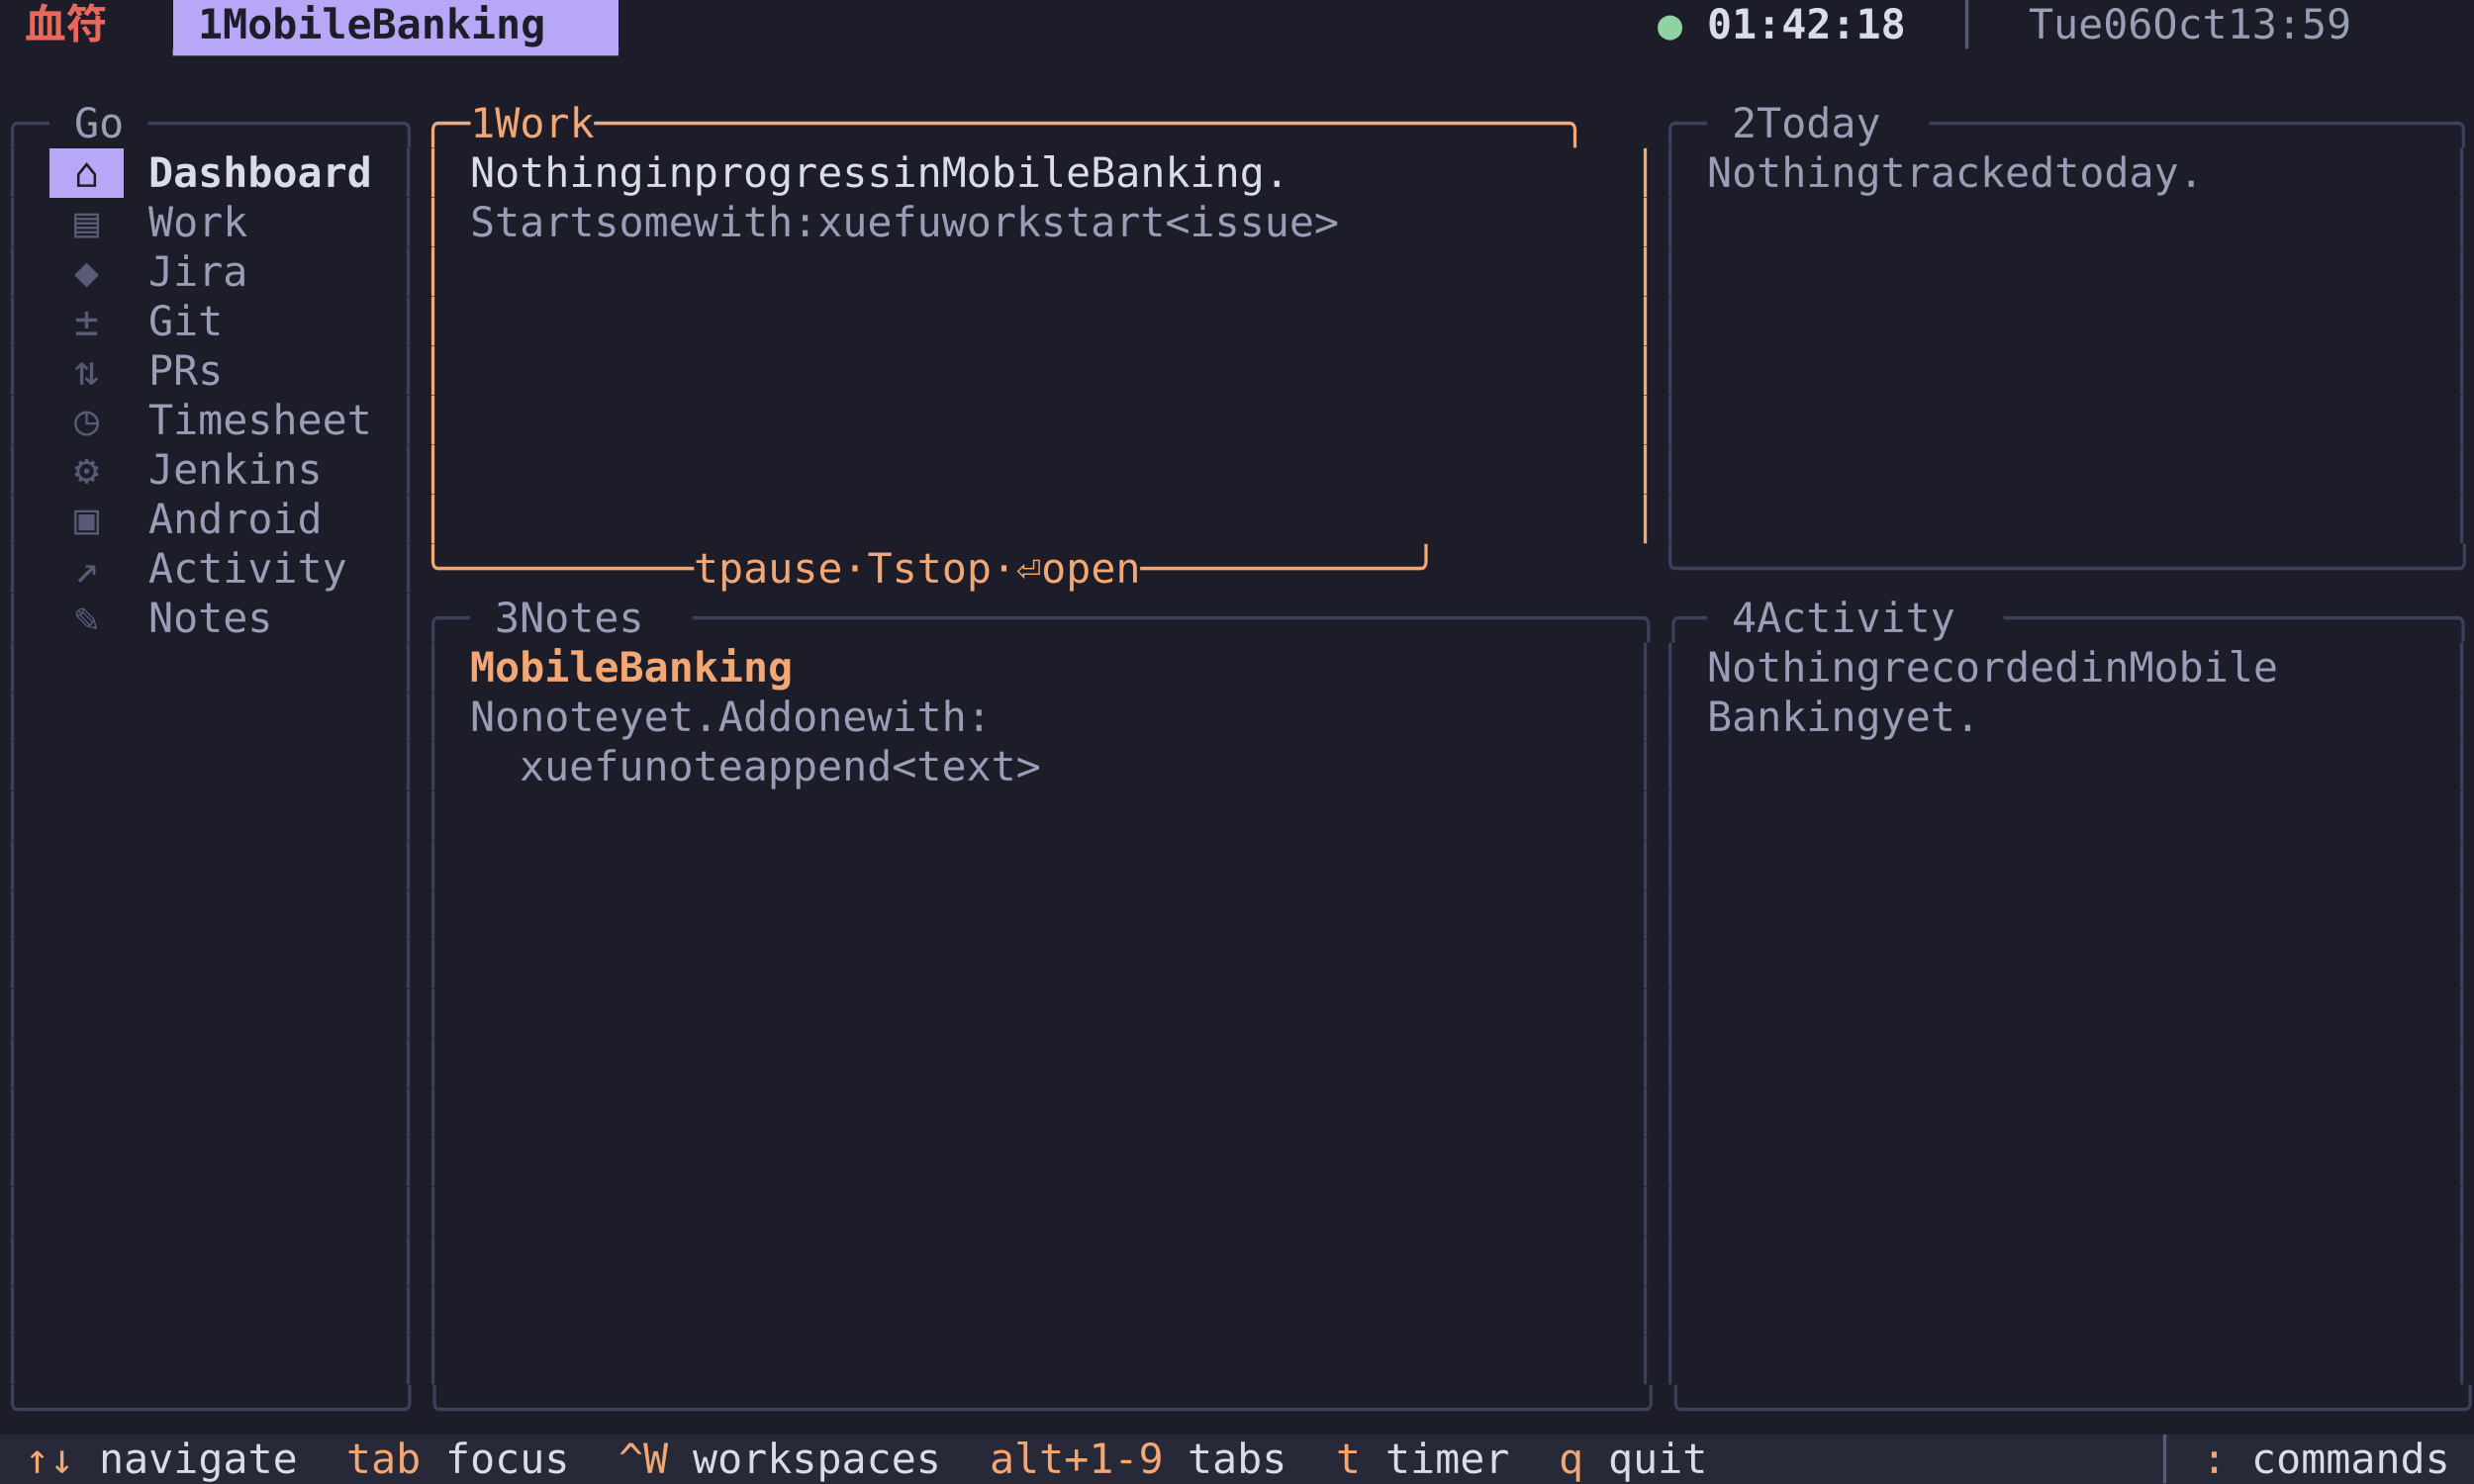
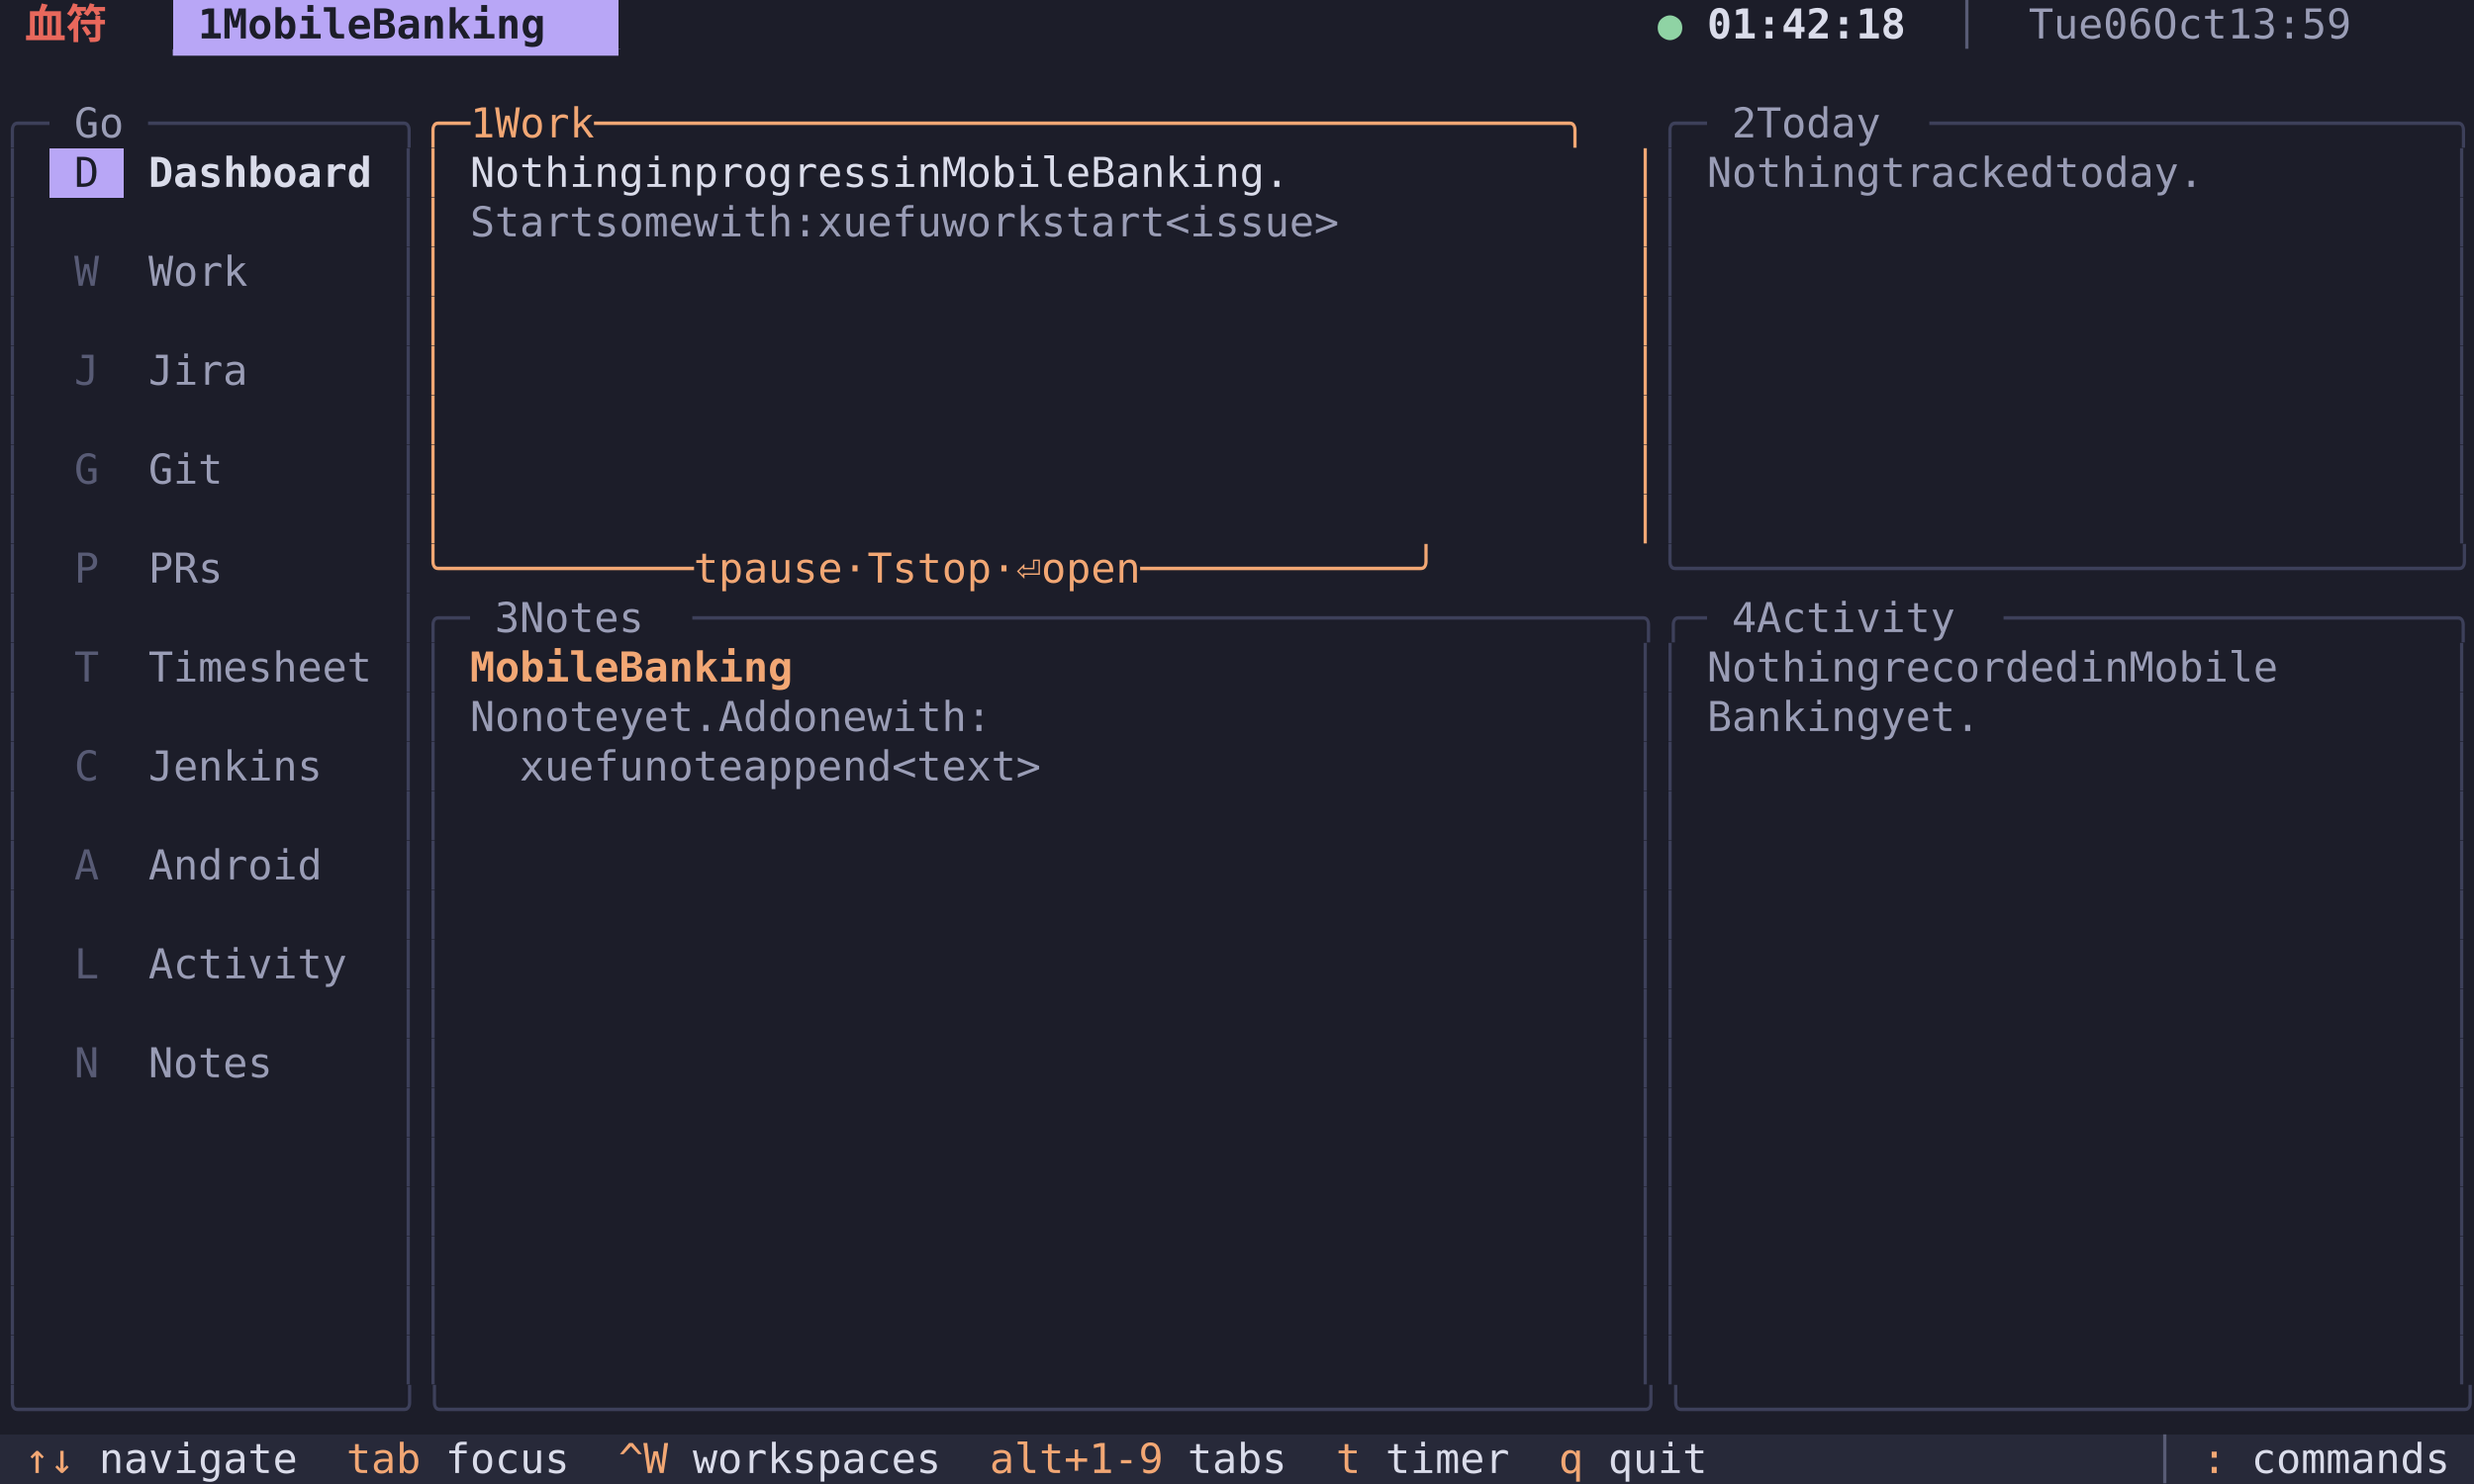
<svg xmlns="http://www.w3.org/2000/svg" width="900" height="540" viewBox="0 0 900 540" font-family="Menlo, 'DejaVu Sans Mono', 'Hiragino Sans GB', 'Noto Sans CJK SC', 'PingFang SC', monospace" font-size="15">
  <rect x="0" y="0" width="9" height="18" fill="#1c1d29" />
  <rect x="9" y="0" width="36" height="18" fill="#1c1d29" />
  <text x="9 27" y="14" fill="#e8685c" font-weight="bold">血符</text>
  <rect x="45" y="0" width="18" height="18" fill="#1c1d29" />
  <rect x="63" y="0" width="162" height="18" fill="#b8a6f6" />
  <text x="72 90 99 108 117 126 135 153 162 171 180 189 198 207" y="14" fill="#1c1d29" font-weight="bold">1MobileBanking</text>
  <rect x="225" y="0" width="378" height="18" fill="#1c1d29" />
  <rect x="603" y="0" width="18" height="18" fill="#1c1d29" />
  <text x="603" y="14" fill="#8fd3a4">●</text>
  <rect x="621" y="0" width="72" height="18" fill="#1c1d29" />
  <text x="621 630 639 648 657 666 675 684" y="14" fill="#dadcea" font-weight="bold">01:42:18</text>
  <rect x="693" y="0" width="45" height="18" fill="#1c1d29" />
  <text x="711" y="14" fill="#585b75">│</text>
  <rect x="738" y="0" width="153" height="18" fill="#1c1d29" />
  <text x="738 747 756 774 783 801 810 819 846 855 864 873 882" y="14" fill="#9a9db6">Tue06Oct13:59</text>
  <rect x="891" y="0" width="9" height="18" fill="#1c1d29" />
  <rect x="0" y="18" width="9" height="18" fill="#1c1d29" />
  <rect x="9" y="18" width="216" height="18" fill="#1c1d29" />
  <text x="63 72 81 90 99 108 117 126 135 144 153 162 171 180 189 198 207 216" y="32" fill="#b8a6f6">▔▔▔▔▔▔▔▔▔▔▔▔▔▔▔▔▔▔</text>
  <rect x="225" y="18" width="675" height="18" fill="#1c1d29" />
  <rect x="0" y="36" width="18" height="18" fill="#1c1d29" />
  <text x="0 9" y="50" fill="#3d405a">╭─</text>
  <rect x="18" y="36" width="36" height="18" fill="#1c1d29" />
  <text x="27 36" y="50" fill="#9a9db6">Go</text>
  <rect x="54" y="36" width="99" height="18" fill="#1c1d29" />
  <text x="54 63 72 81 90 99 108 117 126 135 144" y="50" fill="#3d405a">──────────╮</text>
  <rect x="153" y="36" width="450" height="18" fill="#1c1d29" />
  <text x="153 162 180 198 207 216 225 243 252 261 270 279 288 297 306 315 324 333 342 351 360 369 378 387 396 405 414 423 432 441 450 459 468 477 486 495 504 513 522 531 540 549 558 567 576 585 594" y="50" fill="#f2a774">╭─1Work───────────────────────────────────────╮</text>
  <rect x="603" y="36" width="18" height="18" fill="#1c1d29" />
  <text x="603 612" y="50" fill="#3d405a">╭─</text>
  <rect x="621" y="36" width="81" height="18" fill="#1c1d29" />
  <text x="630 648 657 666 675 684" y="50" fill="#9a9db6">2Today</text>
  <rect x="702" y="36" width="198" height="18" fill="#1c1d29" />
  <text x="702 711 720 729 738 747 756 765 774 783 792 801 810 819 828 837 846 855 864 873 882 891" y="50" fill="#3d405a">─────────────────────╮</text>
  <rect x="0" y="54" width="9" height="18" fill="#1c1d29" />
  <text x="0" y="68" fill="#3d405a">│</text>
  <rect x="9" y="54" width="9" height="18" fill="#1c1d29" />
  <rect x="18" y="54" width="27" height="18" fill="#b8a6f6" />
-   <text x="27" y="68" fill="#1c1d29">⌂</text>
+   <text x="27" y="68" fill="#1c1d29">D</text>
  <rect x="45" y="54" width="90" height="18" fill="#1c1d29" />
  <text x="54 63 72 81 90 99 108 117 126" y="68" fill="#dadcea" font-weight="bold">Dashboard</text>
  <rect x="135" y="54" width="9" height="18" fill="#1c1d29" />
  <rect x="144" y="54" width="9" height="18" fill="#1c1d29" />
  <text x="144" y="68" fill="#3d405a">│</text>
  <rect x="153" y="54" width="9" height="18" fill="#1c1d29" />
  <text x="153" y="68" fill="#f2a774">│</text>
  <rect x="162" y="54" width="9" height="18" fill="#1c1d29" />
  <rect x="171" y="54" width="342" height="18" fill="#1c1d29" />
  <text x="171 180 189 198 207 216 225 243 252 270 279 288 297 306 315 324 333 351 360 378 387 396 405 414 423 441 450 459 468 477 486 495 504" y="68" fill="#dadcea">NothinginprogressinMobileBanking.</text>
  <rect x="513" y="54" width="81" height="18" fill="#1c1d29" />
  <rect x="594" y="54" width="9" height="18" fill="#1c1d29" />
  <text x="594" y="68" fill="#f2a774">│</text>
  <rect x="603" y="54" width="9" height="18" fill="#1c1d29" />
  <text x="603" y="68" fill="#3d405a">│</text>
  <rect x="612" y="54" width="9" height="18" fill="#1c1d29" />
  <rect x="621" y="54" width="198" height="18" fill="#1c1d29" />
  <text x="621 630 639 648 657 666 675 693 702 711 720 729 738 747 765 774 783 792 801 810" y="68" fill="#9a9db6">Nothingtrackedtoday.</text>
  <rect x="819" y="54" width="72" height="18" fill="#1c1d29" />
  <rect x="891" y="54" width="9" height="18" fill="#1c1d29" />
  <text x="891" y="68" fill="#3d405a">│</text>
  <rect x="0" y="72" width="9" height="18" fill="#1c1d29" />
  <text x="0" y="86" fill="#3d405a">│</text>
-   <rect x="9" y="72" width="9" height="18" fill="#1c1d29" />
-   <rect x="18" y="72" width="27" height="18" fill="#1c1d29" />
-   <text x="27" y="86" fill="#585b75">▤</text>
-   <rect x="45" y="72" width="45" height="18" fill="#1c1d29" />
-   <text x="54 63 72 81" y="86" fill="#9a9db6">Work</text>
-   <rect x="90" y="72" width="54" height="18" fill="#1c1d29" />
+   <rect x="9" y="72" width="135" height="18" fill="#1c1d29" />
  <rect x="144" y="72" width="9" height="18" fill="#1c1d29" />
  <text x="144" y="86" fill="#3d405a">│</text>
  <rect x="153" y="72" width="9" height="18" fill="#1c1d29" />
  <text x="153" y="86" fill="#f2a774">│</text>
  <rect x="162" y="72" width="9" height="18" fill="#1c1d29" />
  <rect x="171" y="72" width="369" height="18" fill="#1c1d29" />
  <text x="171 180 189 198 207 225 234 243 252 270 279 288 297 306 324 333 342 351 360 378 387 396 405 423 432 441 450 459 477 486 495 504 513 522 531" y="86" fill="#9a9db6">Startsomewith:xuefuworkstart&lt;issue&gt;</text>
  <rect x="540" y="72" width="54" height="18" fill="#1c1d29" />
  <rect x="594" y="72" width="9" height="18" fill="#1c1d29" />
  <text x="594" y="86" fill="#f2a774">│</text>
  <rect x="603" y="72" width="9" height="18" fill="#1c1d29" />
  <text x="603" y="86" fill="#3d405a">│</text>
  <rect x="612" y="72" width="279" height="18" fill="#1c1d29" />
  <rect x="891" y="72" width="9" height="18" fill="#1c1d29" />
  <text x="891" y="86" fill="#3d405a">│</text>
  <rect x="0" y="90" width="9" height="18" fill="#1c1d29" />
  <text x="0" y="104" fill="#3d405a">│</text>
  <rect x="9" y="90" width="9" height="18" fill="#1c1d29" />
  <rect x="18" y="90" width="27" height="18" fill="#1c1d29" />
-   <text x="27" y="104" fill="#585b75">◆</text>
+   <text x="27" y="104" fill="#585b75">W</text>
  <rect x="45" y="90" width="45" height="18" fill="#1c1d29" />
-   <text x="54 63 72 81" y="104" fill="#9a9db6">Jira</text>
+   <text x="54 63 72 81" y="104" fill="#9a9db6">Work</text>
  <rect x="90" y="90" width="54" height="18" fill="#1c1d29" />
  <rect x="144" y="90" width="9" height="18" fill="#1c1d29" />
  <text x="144" y="104" fill="#3d405a">│</text>
  <rect x="153" y="90" width="9" height="18" fill="#1c1d29" />
  <text x="153" y="104" fill="#f2a774">│</text>
  <rect x="162" y="90" width="432" height="18" fill="#1c1d29" />
  <rect x="594" y="90" width="9" height="18" fill="#1c1d29" />
  <text x="594" y="104" fill="#f2a774">│</text>
  <rect x="603" y="90" width="9" height="18" fill="#1c1d29" />
  <text x="603" y="104" fill="#3d405a">│</text>
  <rect x="612" y="90" width="279" height="18" fill="#1c1d29" />
  <rect x="891" y="90" width="9" height="18" fill="#1c1d29" />
  <text x="891" y="104" fill="#3d405a">│</text>
  <rect x="0" y="108" width="9" height="18" fill="#1c1d29" />
  <text x="0" y="122" fill="#3d405a">│</text>
-   <rect x="9" y="108" width="9" height="18" fill="#1c1d29" />
-   <rect x="18" y="108" width="27" height="18" fill="#1c1d29" />
-   <text x="27" y="122" fill="#585b75">±</text>
-   <rect x="45" y="108" width="36" height="18" fill="#1c1d29" />
-   <text x="54 63 72" y="122" fill="#9a9db6">Git</text>
-   <rect x="81" y="108" width="63" height="18" fill="#1c1d29" />
+   <rect x="9" y="108" width="135" height="18" fill="#1c1d29" />
  <rect x="144" y="108" width="9" height="18" fill="#1c1d29" />
  <text x="144" y="122" fill="#3d405a">│</text>
  <rect x="153" y="108" width="9" height="18" fill="#1c1d29" />
  <text x="153" y="122" fill="#f2a774">│</text>
  <rect x="162" y="108" width="432" height="18" fill="#1c1d29" />
  <rect x="594" y="108" width="9" height="18" fill="#1c1d29" />
  <text x="594" y="122" fill="#f2a774">│</text>
  <rect x="603" y="108" width="9" height="18" fill="#1c1d29" />
  <text x="603" y="122" fill="#3d405a">│</text>
  <rect x="612" y="108" width="279" height="18" fill="#1c1d29" />
  <rect x="891" y="108" width="9" height="18" fill="#1c1d29" />
  <text x="891" y="122" fill="#3d405a">│</text>
  <rect x="0" y="126" width="9" height="18" fill="#1c1d29" />
  <text x="0" y="140" fill="#3d405a">│</text>
  <rect x="9" y="126" width="9" height="18" fill="#1c1d29" />
  <rect x="18" y="126" width="27" height="18" fill="#1c1d29" />
-   <text x="27" y="140" fill="#585b75">⇅</text>
-   <rect x="45" y="126" width="36" height="18" fill="#1c1d29" />
-   <text x="54 63 72" y="140" fill="#9a9db6">PRs</text>
-   <rect x="81" y="126" width="63" height="18" fill="#1c1d29" />
+   <text x="27" y="140" fill="#585b75">J</text>
+   <rect x="45" y="126" width="45" height="18" fill="#1c1d29" />
+   <text x="54 63 72 81" y="140" fill="#9a9db6">Jira</text>
+   <rect x="90" y="126" width="54" height="18" fill="#1c1d29" />
  <rect x="144" y="126" width="9" height="18" fill="#1c1d29" />
  <text x="144" y="140" fill="#3d405a">│</text>
  <rect x="153" y="126" width="9" height="18" fill="#1c1d29" />
  <text x="153" y="140" fill="#f2a774">│</text>
  <rect x="162" y="126" width="432" height="18" fill="#1c1d29" />
  <rect x="594" y="126" width="9" height="18" fill="#1c1d29" />
  <text x="594" y="140" fill="#f2a774">│</text>
  <rect x="603" y="126" width="9" height="18" fill="#1c1d29" />
  <text x="603" y="140" fill="#3d405a">│</text>
  <rect x="612" y="126" width="279" height="18" fill="#1c1d29" />
  <rect x="891" y="126" width="9" height="18" fill="#1c1d29" />
  <text x="891" y="140" fill="#3d405a">│</text>
  <rect x="0" y="144" width="9" height="18" fill="#1c1d29" />
  <text x="0" y="158" fill="#3d405a">│</text>
-   <rect x="9" y="144" width="9" height="18" fill="#1c1d29" />
-   <rect x="18" y="144" width="27" height="18" fill="#1c1d29" />
-   <text x="27" y="158" fill="#585b75">◷</text>
-   <rect x="45" y="144" width="90" height="18" fill="#1c1d29" />
-   <text x="54 63 72 81 90 99 108 117 126" y="158" fill="#9a9db6">Timesheet</text>
-   <rect x="135" y="144" width="9" height="18" fill="#1c1d29" />
+   <rect x="9" y="144" width="135" height="18" fill="#1c1d29" />
  <rect x="144" y="144" width="9" height="18" fill="#1c1d29" />
  <text x="144" y="158" fill="#3d405a">│</text>
  <rect x="153" y="144" width="9" height="18" fill="#1c1d29" />
  <text x="153" y="158" fill="#f2a774">│</text>
  <rect x="162" y="144" width="432" height="18" fill="#1c1d29" />
  <rect x="594" y="144" width="9" height="18" fill="#1c1d29" />
  <text x="594" y="158" fill="#f2a774">│</text>
  <rect x="603" y="144" width="9" height="18" fill="#1c1d29" />
  <text x="603" y="158" fill="#3d405a">│</text>
  <rect x="612" y="144" width="279" height="18" fill="#1c1d29" />
  <rect x="891" y="144" width="9" height="18" fill="#1c1d29" />
  <text x="891" y="158" fill="#3d405a">│</text>
  <rect x="0" y="162" width="9" height="18" fill="#1c1d29" />
  <text x="0" y="176" fill="#3d405a">│</text>
  <rect x="9" y="162" width="9" height="18" fill="#1c1d29" />
  <rect x="18" y="162" width="27" height="18" fill="#1c1d29" />
-   <text x="27" y="176" fill="#585b75">⚙</text>
-   <rect x="45" y="162" width="72" height="18" fill="#1c1d29" />
-   <text x="54 63 72 81 90 99 108" y="176" fill="#9a9db6">Jenkins</text>
-   <rect x="117" y="162" width="27" height="18" fill="#1c1d29" />
+   <text x="27" y="176" fill="#585b75">G</text>
+   <rect x="45" y="162" width="36" height="18" fill="#1c1d29" />
+   <text x="54 63 72" y="176" fill="#9a9db6">Git</text>
+   <rect x="81" y="162" width="63" height="18" fill="#1c1d29" />
  <rect x="144" y="162" width="9" height="18" fill="#1c1d29" />
  <text x="144" y="176" fill="#3d405a">│</text>
  <rect x="153" y="162" width="9" height="18" fill="#1c1d29" />
  <text x="153" y="176" fill="#f2a774">│</text>
  <rect x="162" y="162" width="432" height="18" fill="#1c1d29" />
  <rect x="594" y="162" width="9" height="18" fill="#1c1d29" />
  <text x="594" y="176" fill="#f2a774">│</text>
  <rect x="603" y="162" width="9" height="18" fill="#1c1d29" />
  <text x="603" y="176" fill="#3d405a">│</text>
  <rect x="612" y="162" width="279" height="18" fill="#1c1d29" />
  <rect x="891" y="162" width="9" height="18" fill="#1c1d29" />
  <text x="891" y="176" fill="#3d405a">│</text>
  <rect x="0" y="180" width="9" height="18" fill="#1c1d29" />
  <text x="0" y="194" fill="#3d405a">│</text>
-   <rect x="9" y="180" width="9" height="18" fill="#1c1d29" />
-   <rect x="18" y="180" width="27" height="18" fill="#1c1d29" />
-   <text x="27" y="194" fill="#585b75">▣</text>
-   <rect x="45" y="180" width="72" height="18" fill="#1c1d29" />
-   <text x="54 63 72 81 90 99 108" y="194" fill="#9a9db6">Android</text>
-   <rect x="117" y="180" width="27" height="18" fill="#1c1d29" />
+   <rect x="9" y="180" width="135" height="18" fill="#1c1d29" />
  <rect x="144" y="180" width="9" height="18" fill="#1c1d29" />
  <text x="144" y="194" fill="#3d405a">│</text>
  <rect x="153" y="180" width="9" height="18" fill="#1c1d29" />
  <text x="153" y="194" fill="#f2a774">│</text>
  <rect x="162" y="180" width="432" height="18" fill="#1c1d29" />
  <rect x="594" y="180" width="9" height="18" fill="#1c1d29" />
  <text x="594" y="194" fill="#f2a774">│</text>
  <rect x="603" y="180" width="9" height="18" fill="#1c1d29" />
  <text x="603" y="194" fill="#3d405a">│</text>
  <rect x="612" y="180" width="279" height="18" fill="#1c1d29" />
  <rect x="891" y="180" width="9" height="18" fill="#1c1d29" />
  <text x="891" y="194" fill="#3d405a">│</text>
  <rect x="0" y="198" width="9" height="18" fill="#1c1d29" />
  <text x="0" y="212" fill="#3d405a">│</text>
  <rect x="9" y="198" width="9" height="18" fill="#1c1d29" />
  <rect x="18" y="198" width="27" height="18" fill="#1c1d29" />
-   <text x="27" y="212" fill="#585b75">↗</text>
-   <rect x="45" y="198" width="81" height="18" fill="#1c1d29" />
-   <text x="54 63 72 81 90 99 108 117" y="212" fill="#9a9db6">Activity</text>
-   <rect x="126" y="198" width="18" height="18" fill="#1c1d29" />
+   <text x="27" y="212" fill="#585b75">P</text>
+   <rect x="45" y="198" width="36" height="18" fill="#1c1d29" />
+   <text x="54 63 72" y="212" fill="#9a9db6">PRs</text>
+   <rect x="81" y="198" width="63" height="18" fill="#1c1d29" />
  <rect x="144" y="198" width="9" height="18" fill="#1c1d29" />
  <text x="144" y="212" fill="#3d405a">│</text>
  <rect x="153" y="198" width="450" height="18" fill="#1c1d29" />
  <text x="153 162 171 180 189 198 207 216 225 234 243 261 279 288 297 306 315 333 351 369 378 387 396 414 432 450 459 468 477 495 504 513 522 531 540 549 558 567 576 585 594" y="212" fill="#f2a774">╰──────────tpause·Tstop·⏎open───────────╯</text>
  <rect x="603" y="198" width="297" height="18" fill="#1c1d29" />
  <text x="603 612 621 630 639 648 657 666 675 684 693 702 711 720 729 738 747 756 765 774 783 792 801 810 819 828 837 846 855 864 873 882 891" y="212" fill="#3d405a">╰───────────────────────────────╯</text>
  <rect x="0" y="216" width="9" height="18" fill="#1c1d29" />
  <text x="0" y="230" fill="#3d405a">│</text>
-   <rect x="9" y="216" width="9" height="18" fill="#1c1d29" />
-   <rect x="18" y="216" width="27" height="18" fill="#1c1d29" />
-   <text x="27" y="230" fill="#585b75">✎</text>
-   <rect x="45" y="216" width="54" height="18" fill="#1c1d29" />
-   <text x="54 63 72 81 90" y="230" fill="#9a9db6">Notes</text>
-   <rect x="99" y="216" width="45" height="18" fill="#1c1d29" />
+   <rect x="9" y="216" width="135" height="18" fill="#1c1d29" />
  <rect x="144" y="216" width="27" height="18" fill="#1c1d29" />
  <text x="144 153 162" y="230" fill="#3d405a">│╭─</text>
  <rect x="171" y="216" width="81" height="18" fill="#1c1d29" />
  <text x="180 198 207 216 225 234" y="230" fill="#9a9db6">3Notes</text>
  <rect x="252" y="216" width="369" height="18" fill="#1c1d29" />
  <text x="252 261 270 279 288 297 306 315 324 333 342 351 360 369 378 387 396 405 414 423 432 441 450 459 468 477 486 495 504 513 522 531 540 549 558 567 576 585 594 603 612" y="230" fill="#3d405a">──────────────────────────────────────╮╭─</text>
  <rect x="621" y="216" width="108" height="18" fill="#1c1d29" />
  <text x="630 648 657 666 675 684 693 702 711" y="230" fill="#9a9db6">4Activity</text>
  <rect x="729" y="216" width="171" height="18" fill="#1c1d29" />
  <text x="729 738 747 756 765 774 783 792 801 810 819 828 837 846 855 864 873 882 891" y="230" fill="#3d405a">──────────────────╮</text>
  <rect x="0" y="234" width="9" height="18" fill="#1c1d29" />
  <text x="0" y="248" fill="#3d405a">│</text>
-   <rect x="9" y="234" width="135" height="18" fill="#1c1d29" />
+   <rect x="9" y="234" width="9" height="18" fill="#1c1d29" />
+   <rect x="18" y="234" width="27" height="18" fill="#1c1d29" />
+   <text x="27" y="248" fill="#585b75">T</text>
+   <rect x="45" y="234" width="90" height="18" fill="#1c1d29" />
+   <text x="54 63 72 81 90 99 108 117 126" y="248" fill="#9a9db6">Timesheet</text>
+   <rect x="135" y="234" width="9" height="18" fill="#1c1d29" />
  <rect x="144" y="234" width="18" height="18" fill="#1c1d29" />
  <text x="144 153" y="248" fill="#3d405a">││</text>
  <rect x="162" y="234" width="9" height="18" fill="#1c1d29" />
  <rect x="171" y="234" width="126" height="18" fill="#1c1d29" />
  <text x="171 180 189 198 207 216 234 243 252 261 270 279 288" y="248" fill="#f2a774" font-weight="bold">MobileBanking</text>
  <rect x="297" y="234" width="297" height="18" fill="#1c1d29" />
  <rect x="594" y="234" width="18" height="18" fill="#1c1d29" />
  <text x="594 603" y="248" fill="#3d405a">││</text>
  <rect x="612" y="234" width="9" height="18" fill="#1c1d29" />
  <rect x="621" y="234" width="243" height="18" fill="#1c1d29" />
  <text x="621 630 639 648 657 666 675 693 702 711 720 729 738 747 756 774 783 801 810 819 828 837 846" y="248" fill="#9a9db6">NothingrecordedinMobile</text>
  <rect x="864" y="234" width="27" height="18" fill="#1c1d29" />
  <rect x="891" y="234" width="9" height="18" fill="#1c1d29" />
  <text x="891" y="248" fill="#3d405a">│</text>
  <rect x="0" y="252" width="9" height="18" fill="#1c1d29" />
  <text x="0" y="266" fill="#3d405a">│</text>
  <rect x="9" y="252" width="135" height="18" fill="#1c1d29" />
  <rect x="144" y="252" width="18" height="18" fill="#1c1d29" />
  <text x="144 153" y="266" fill="#3d405a">││</text>
  <rect x="162" y="252" width="9" height="18" fill="#1c1d29" />
  <rect x="171" y="252" width="234" height="18" fill="#1c1d29" />
  <text x="171 180 198 207 216 225 243 252 261 270 288 297 306 324 333 342 360 369 378 387 396" y="266" fill="#9a9db6">Nonoteyet.Addonewith:</text>
  <rect x="405" y="252" width="189" height="18" fill="#1c1d29" />
  <rect x="594" y="252" width="18" height="18" fill="#1c1d29" />
  <text x="594 603" y="266" fill="#3d405a">││</text>
  <rect x="612" y="252" width="9" height="18" fill="#1c1d29" />
  <rect x="621" y="252" width="108" height="18" fill="#1c1d29" />
  <text x="621 630 639 648 657 666 675 693 702 711 720" y="266" fill="#9a9db6">Bankingyet.</text>
  <rect x="729" y="252" width="162" height="18" fill="#1c1d29" />
  <rect x="891" y="252" width="9" height="18" fill="#1c1d29" />
  <text x="891" y="266" fill="#3d405a">│</text>
  <rect x="0" y="270" width="9" height="18" fill="#1c1d29" />
  <text x="0" y="284" fill="#3d405a">│</text>
-   <rect x="9" y="270" width="135" height="18" fill="#1c1d29" />
+   <rect x="9" y="270" width="9" height="18" fill="#1c1d29" />
+   <rect x="18" y="270" width="27" height="18" fill="#1c1d29" />
+   <text x="27" y="284" fill="#585b75">C</text>
+   <rect x="45" y="270" width="72" height="18" fill="#1c1d29" />
+   <text x="54 63 72 81 90 99 108" y="284" fill="#9a9db6">Jenkins</text>
+   <rect x="117" y="270" width="27" height="18" fill="#1c1d29" />
  <rect x="144" y="270" width="18" height="18" fill="#1c1d29" />
  <text x="144 153" y="284" fill="#3d405a">││</text>
  <rect x="162" y="270" width="9" height="18" fill="#1c1d29" />
  <rect x="171" y="270" width="234" height="18" fill="#1c1d29" />
  <text x="189 198 207 216 225 243 252 261 270 288 297 306 315 324 333 351 360 369 378 387 396" y="284" fill="#9a9db6">xuefunoteappend&lt;text&gt;</text>
  <rect x="405" y="270" width="189" height="18" fill="#1c1d29" />
  <rect x="594" y="270" width="18" height="18" fill="#1c1d29" />
  <text x="594 603" y="284" fill="#3d405a">││</text>
  <rect x="612" y="270" width="279" height="18" fill="#1c1d29" />
  <rect x="891" y="270" width="9" height="18" fill="#1c1d29" />
  <text x="891" y="284" fill="#3d405a">│</text>
  <rect x="0" y="288" width="9" height="18" fill="#1c1d29" />
  <text x="0" y="302" fill="#3d405a">│</text>
  <rect x="9" y="288" width="135" height="18" fill="#1c1d29" />
  <rect x="144" y="288" width="18" height="18" fill="#1c1d29" />
  <text x="144 153" y="302" fill="#3d405a">││</text>
  <rect x="162" y="288" width="432" height="18" fill="#1c1d29" />
  <rect x="594" y="288" width="18" height="18" fill="#1c1d29" />
  <text x="594 603" y="302" fill="#3d405a">││</text>
  <rect x="612" y="288" width="279" height="18" fill="#1c1d29" />
  <rect x="891" y="288" width="9" height="18" fill="#1c1d29" />
  <text x="891" y="302" fill="#3d405a">│</text>
  <rect x="0" y="306" width="9" height="18" fill="#1c1d29" />
  <text x="0" y="320" fill="#3d405a">│</text>
-   <rect x="9" y="306" width="135" height="18" fill="#1c1d29" />
+   <rect x="9" y="306" width="9" height="18" fill="#1c1d29" />
+   <rect x="18" y="306" width="27" height="18" fill="#1c1d29" />
+   <text x="27" y="320" fill="#585b75">A</text>
+   <rect x="45" y="306" width="72" height="18" fill="#1c1d29" />
+   <text x="54 63 72 81 90 99 108" y="320" fill="#9a9db6">Android</text>
+   <rect x="117" y="306" width="27" height="18" fill="#1c1d29" />
  <rect x="144" y="306" width="18" height="18" fill="#1c1d29" />
  <text x="144 153" y="320" fill="#3d405a">││</text>
  <rect x="162" y="306" width="432" height="18" fill="#1c1d29" />
  <rect x="594" y="306" width="18" height="18" fill="#1c1d29" />
  <text x="594 603" y="320" fill="#3d405a">││</text>
  <rect x="612" y="306" width="279" height="18" fill="#1c1d29" />
  <rect x="891" y="306" width="9" height="18" fill="#1c1d29" />
  <text x="891" y="320" fill="#3d405a">│</text>
  <rect x="0" y="324" width="9" height="18" fill="#1c1d29" />
  <text x="0" y="338" fill="#3d405a">│</text>
  <rect x="9" y="324" width="135" height="18" fill="#1c1d29" />
  <rect x="144" y="324" width="18" height="18" fill="#1c1d29" />
  <text x="144 153" y="338" fill="#3d405a">││</text>
  <rect x="162" y="324" width="432" height="18" fill="#1c1d29" />
  <rect x="594" y="324" width="18" height="18" fill="#1c1d29" />
  <text x="594 603" y="338" fill="#3d405a">││</text>
  <rect x="612" y="324" width="279" height="18" fill="#1c1d29" />
  <rect x="891" y="324" width="9" height="18" fill="#1c1d29" />
  <text x="891" y="338" fill="#3d405a">│</text>
  <rect x="0" y="342" width="9" height="18" fill="#1c1d29" />
  <text x="0" y="356" fill="#3d405a">│</text>
-   <rect x="9" y="342" width="135" height="18" fill="#1c1d29" />
+   <rect x="9" y="342" width="9" height="18" fill="#1c1d29" />
+   <rect x="18" y="342" width="27" height="18" fill="#1c1d29" />
+   <text x="27" y="356" fill="#585b75">L</text>
+   <rect x="45" y="342" width="81" height="18" fill="#1c1d29" />
+   <text x="54 63 72 81 90 99 108 117" y="356" fill="#9a9db6">Activity</text>
+   <rect x="126" y="342" width="18" height="18" fill="#1c1d29" />
  <rect x="144" y="342" width="18" height="18" fill="#1c1d29" />
  <text x="144 153" y="356" fill="#3d405a">││</text>
  <rect x="162" y="342" width="432" height="18" fill="#1c1d29" />
  <rect x="594" y="342" width="18" height="18" fill="#1c1d29" />
  <text x="594 603" y="356" fill="#3d405a">││</text>
  <rect x="612" y="342" width="279" height="18" fill="#1c1d29" />
  <rect x="891" y="342" width="9" height="18" fill="#1c1d29" />
  <text x="891" y="356" fill="#3d405a">│</text>
  <rect x="0" y="360" width="9" height="18" fill="#1c1d29" />
  <text x="0" y="374" fill="#3d405a">│</text>
  <rect x="9" y="360" width="135" height="18" fill="#1c1d29" />
  <rect x="144" y="360" width="18" height="18" fill="#1c1d29" />
  <text x="144 153" y="374" fill="#3d405a">││</text>
  <rect x="162" y="360" width="432" height="18" fill="#1c1d29" />
  <rect x="594" y="360" width="18" height="18" fill="#1c1d29" />
  <text x="594 603" y="374" fill="#3d405a">││</text>
  <rect x="612" y="360" width="279" height="18" fill="#1c1d29" />
  <rect x="891" y="360" width="9" height="18" fill="#1c1d29" />
  <text x="891" y="374" fill="#3d405a">│</text>
  <rect x="0" y="378" width="9" height="18" fill="#1c1d29" />
  <text x="0" y="392" fill="#3d405a">│</text>
-   <rect x="9" y="378" width="135" height="18" fill="#1c1d29" />
+   <rect x="9" y="378" width="9" height="18" fill="#1c1d29" />
+   <rect x="18" y="378" width="27" height="18" fill="#1c1d29" />
+   <text x="27" y="392" fill="#585b75">N</text>
+   <rect x="45" y="378" width="54" height="18" fill="#1c1d29" />
+   <text x="54 63 72 81 90" y="392" fill="#9a9db6">Notes</text>
+   <rect x="99" y="378" width="45" height="18" fill="#1c1d29" />
  <rect x="144" y="378" width="18" height="18" fill="#1c1d29" />
  <text x="144 153" y="392" fill="#3d405a">││</text>
  <rect x="162" y="378" width="432" height="18" fill="#1c1d29" />
  <rect x="594" y="378" width="18" height="18" fill="#1c1d29" />
  <text x="594 603" y="392" fill="#3d405a">││</text>
  <rect x="612" y="378" width="279" height="18" fill="#1c1d29" />
  <rect x="891" y="378" width="9" height="18" fill="#1c1d29" />
  <text x="891" y="392" fill="#3d405a">│</text>
  <rect x="0" y="396" width="9" height="18" fill="#1c1d29" />
  <text x="0" y="410" fill="#3d405a">│</text>
  <rect x="9" y="396" width="135" height="18" fill="#1c1d29" />
  <rect x="144" y="396" width="18" height="18" fill="#1c1d29" />
  <text x="144 153" y="410" fill="#3d405a">││</text>
  <rect x="162" y="396" width="432" height="18" fill="#1c1d29" />
  <rect x="594" y="396" width="18" height="18" fill="#1c1d29" />
  <text x="594 603" y="410" fill="#3d405a">││</text>
  <rect x="612" y="396" width="279" height="18" fill="#1c1d29" />
  <rect x="891" y="396" width="9" height="18" fill="#1c1d29" />
  <text x="891" y="410" fill="#3d405a">│</text>
  <rect x="0" y="414" width="9" height="18" fill="#1c1d29" />
  <text x="0" y="428" fill="#3d405a">│</text>
  <rect x="9" y="414" width="135" height="18" fill="#1c1d29" />
  <rect x="144" y="414" width="18" height="18" fill="#1c1d29" />
  <text x="144 153" y="428" fill="#3d405a">││</text>
  <rect x="162" y="414" width="432" height="18" fill="#1c1d29" />
  <rect x="594" y="414" width="18" height="18" fill="#1c1d29" />
  <text x="594 603" y="428" fill="#3d405a">││</text>
  <rect x="612" y="414" width="279" height="18" fill="#1c1d29" />
  <rect x="891" y="414" width="9" height="18" fill="#1c1d29" />
  <text x="891" y="428" fill="#3d405a">│</text>
  <rect x="0" y="432" width="9" height="18" fill="#1c1d29" />
  <text x="0" y="446" fill="#3d405a">│</text>
  <rect x="9" y="432" width="135" height="18" fill="#1c1d29" />
  <rect x="144" y="432" width="18" height="18" fill="#1c1d29" />
  <text x="144 153" y="446" fill="#3d405a">││</text>
  <rect x="162" y="432" width="432" height="18" fill="#1c1d29" />
  <rect x="594" y="432" width="18" height="18" fill="#1c1d29" />
  <text x="594 603" y="446" fill="#3d405a">││</text>
  <rect x="612" y="432" width="279" height="18" fill="#1c1d29" />
  <rect x="891" y="432" width="9" height="18" fill="#1c1d29" />
  <text x="891" y="446" fill="#3d405a">│</text>
  <rect x="0" y="450" width="9" height="18" fill="#1c1d29" />
  <text x="0" y="464" fill="#3d405a">│</text>
  <rect x="9" y="450" width="135" height="18" fill="#1c1d29" />
  <rect x="144" y="450" width="18" height="18" fill="#1c1d29" />
  <text x="144 153" y="464" fill="#3d405a">││</text>
  <rect x="162" y="450" width="432" height="18" fill="#1c1d29" />
  <rect x="594" y="450" width="18" height="18" fill="#1c1d29" />
  <text x="594 603" y="464" fill="#3d405a">││</text>
  <rect x="612" y="450" width="279" height="18" fill="#1c1d29" />
  <rect x="891" y="450" width="9" height="18" fill="#1c1d29" />
  <text x="891" y="464" fill="#3d405a">│</text>
  <rect x="0" y="468" width="9" height="18" fill="#1c1d29" />
  <text x="0" y="482" fill="#3d405a">│</text>
  <rect x="9" y="468" width="135" height="18" fill="#1c1d29" />
  <rect x="144" y="468" width="18" height="18" fill="#1c1d29" />
  <text x="144 153" y="482" fill="#3d405a">││</text>
  <rect x="162" y="468" width="432" height="18" fill="#1c1d29" />
  <rect x="594" y="468" width="18" height="18" fill="#1c1d29" />
  <text x="594 603" y="482" fill="#3d405a">││</text>
  <rect x="612" y="468" width="279" height="18" fill="#1c1d29" />
  <rect x="891" y="468" width="9" height="18" fill="#1c1d29" />
  <text x="891" y="482" fill="#3d405a">│</text>
  <rect x="0" y="486" width="9" height="18" fill="#1c1d29" />
  <text x="0" y="500" fill="#3d405a">│</text>
  <rect x="9" y="486" width="135" height="18" fill="#1c1d29" />
  <rect x="144" y="486" width="18" height="18" fill="#1c1d29" />
  <text x="144 153" y="500" fill="#3d405a">││</text>
  <rect x="162" y="486" width="432" height="18" fill="#1c1d29" />
  <rect x="594" y="486" width="18" height="18" fill="#1c1d29" />
  <text x="594 603" y="500" fill="#3d405a">││</text>
  <rect x="612" y="486" width="279" height="18" fill="#1c1d29" />
  <rect x="891" y="486" width="9" height="18" fill="#1c1d29" />
  <text x="891" y="500" fill="#3d405a">│</text>
  <rect x="0" y="504" width="900" height="18" fill="#1c1d29" />
  <text x="0 9 18 27 36 45 54 63 72 81 90 99 108 117 126 135 144 153 162 171 180 189 198 207 216 225 234 243 252 261 270 279 288 297 306 315 324 333 342 351 360 369 378 387 396 405 414 423 432 441 450 459 468 477 486 495 504 513 522 531 540 549 558 567 576 585 594 603 612 621 630 639 648 657 666 675 684 693 702 711 720 729 738 747 756 765 774 783 792 801 810 819 828 837 846 855 864 873 882 891" y="518" fill="#3d405a">╰───────────────╯╰────────────────────────────────────────────────╯╰───────────────────────────────╯</text>
  <rect x="0" y="522" width="27" height="18" fill="#272939" />
  <text x="9 18" y="536" fill="#f2a774">↑↓</text>
  <rect x="27" y="522" width="90" height="18" fill="#272939" />
  <text x="36 45 54 63 72 81 90 99" y="536" fill="#dadcea">navigate</text>
  <rect x="117" y="522" width="36" height="18" fill="#272939" />
  <text x="126 135 144" y="536" fill="#f2a774">tab</text>
  <rect x="153" y="522" width="63" height="18" fill="#272939" />
  <text x="162 171 180 189 198" y="536" fill="#dadcea">focus</text>
  <rect x="216" y="522" width="27" height="18" fill="#272939" />
  <text x="225 234" y="536" fill="#f2a774">^W</text>
  <rect x="243" y="522" width="108" height="18" fill="#272939" />
  <text x="252 261 270 279 288 297 306 315 324 333" y="536" fill="#dadcea">workspaces</text>
  <rect x="351" y="522" width="72" height="18" fill="#272939" />
  <text x="360 369 378 387 396 405 414" y="536" fill="#f2a774">alt+1-9</text>
  <rect x="423" y="522" width="54" height="18" fill="#272939" />
  <text x="432 441 450 459" y="536" fill="#dadcea">tabs</text>
  <rect x="477" y="522" width="18" height="18" fill="#272939" />
  <text x="486" y="536" fill="#f2a774">t</text>
  <rect x="495" y="522" width="63" height="18" fill="#272939" />
  <text x="504 513 522 531 540" y="536" fill="#dadcea">timer</text>
  <rect x="558" y="522" width="18" height="18" fill="#272939" />
  <text x="567" y="536" fill="#f2a774">q</text>
  <rect x="576" y="522" width="54" height="18" fill="#272939" />
  <text x="585 594 603 612" y="536" fill="#dadcea">quit</text>
  <rect x="630" y="522" width="153" height="18" fill="#272939" />
  <rect x="783" y="522" width="18" height="18" fill="#272939" />
  <text x="783" y="536" fill="#585b75">│</text>
  <rect x="801" y="522" width="9" height="18" fill="#272939" />
  <text x="801" y="536" fill="#f2a774">:</text>
  <rect x="810" y="522" width="90" height="18" fill="#272939" />
  <text x="819 828 837 846 855 864 873 882" y="536" fill="#dadcea">commands</text>
</svg>
